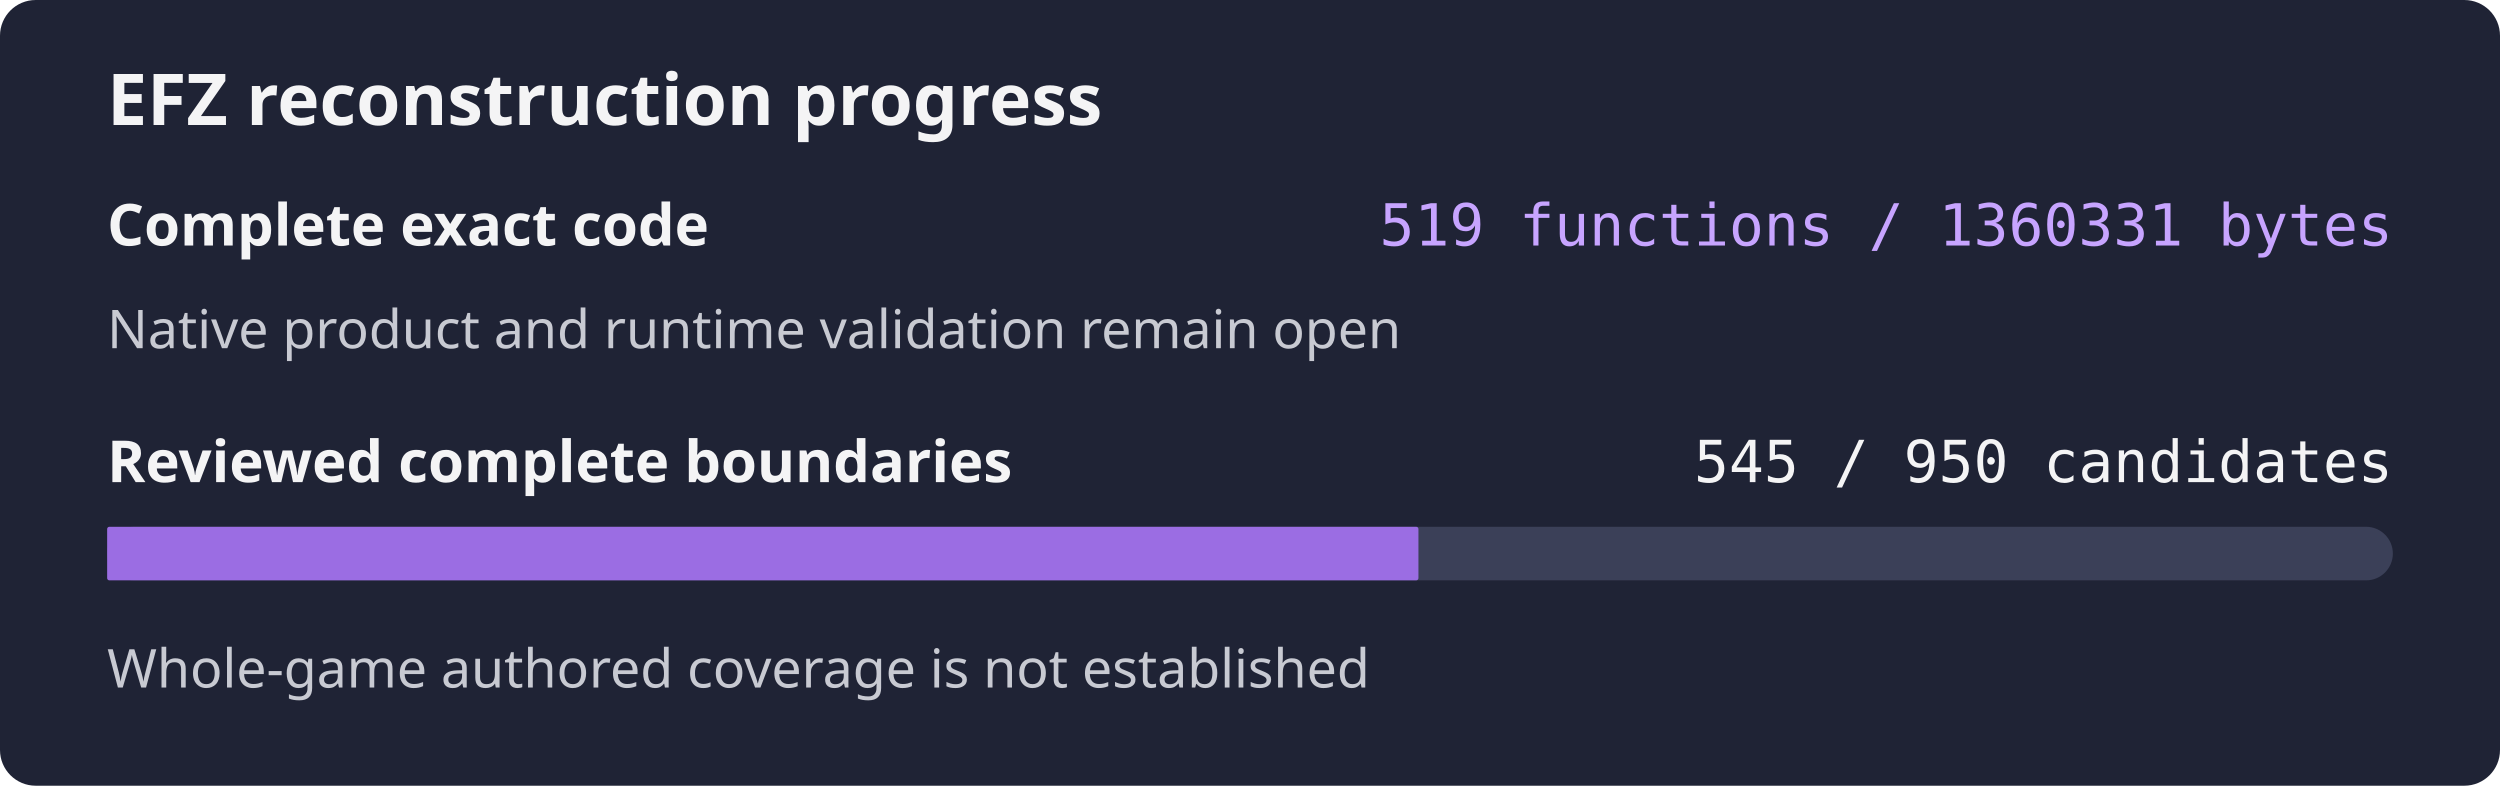
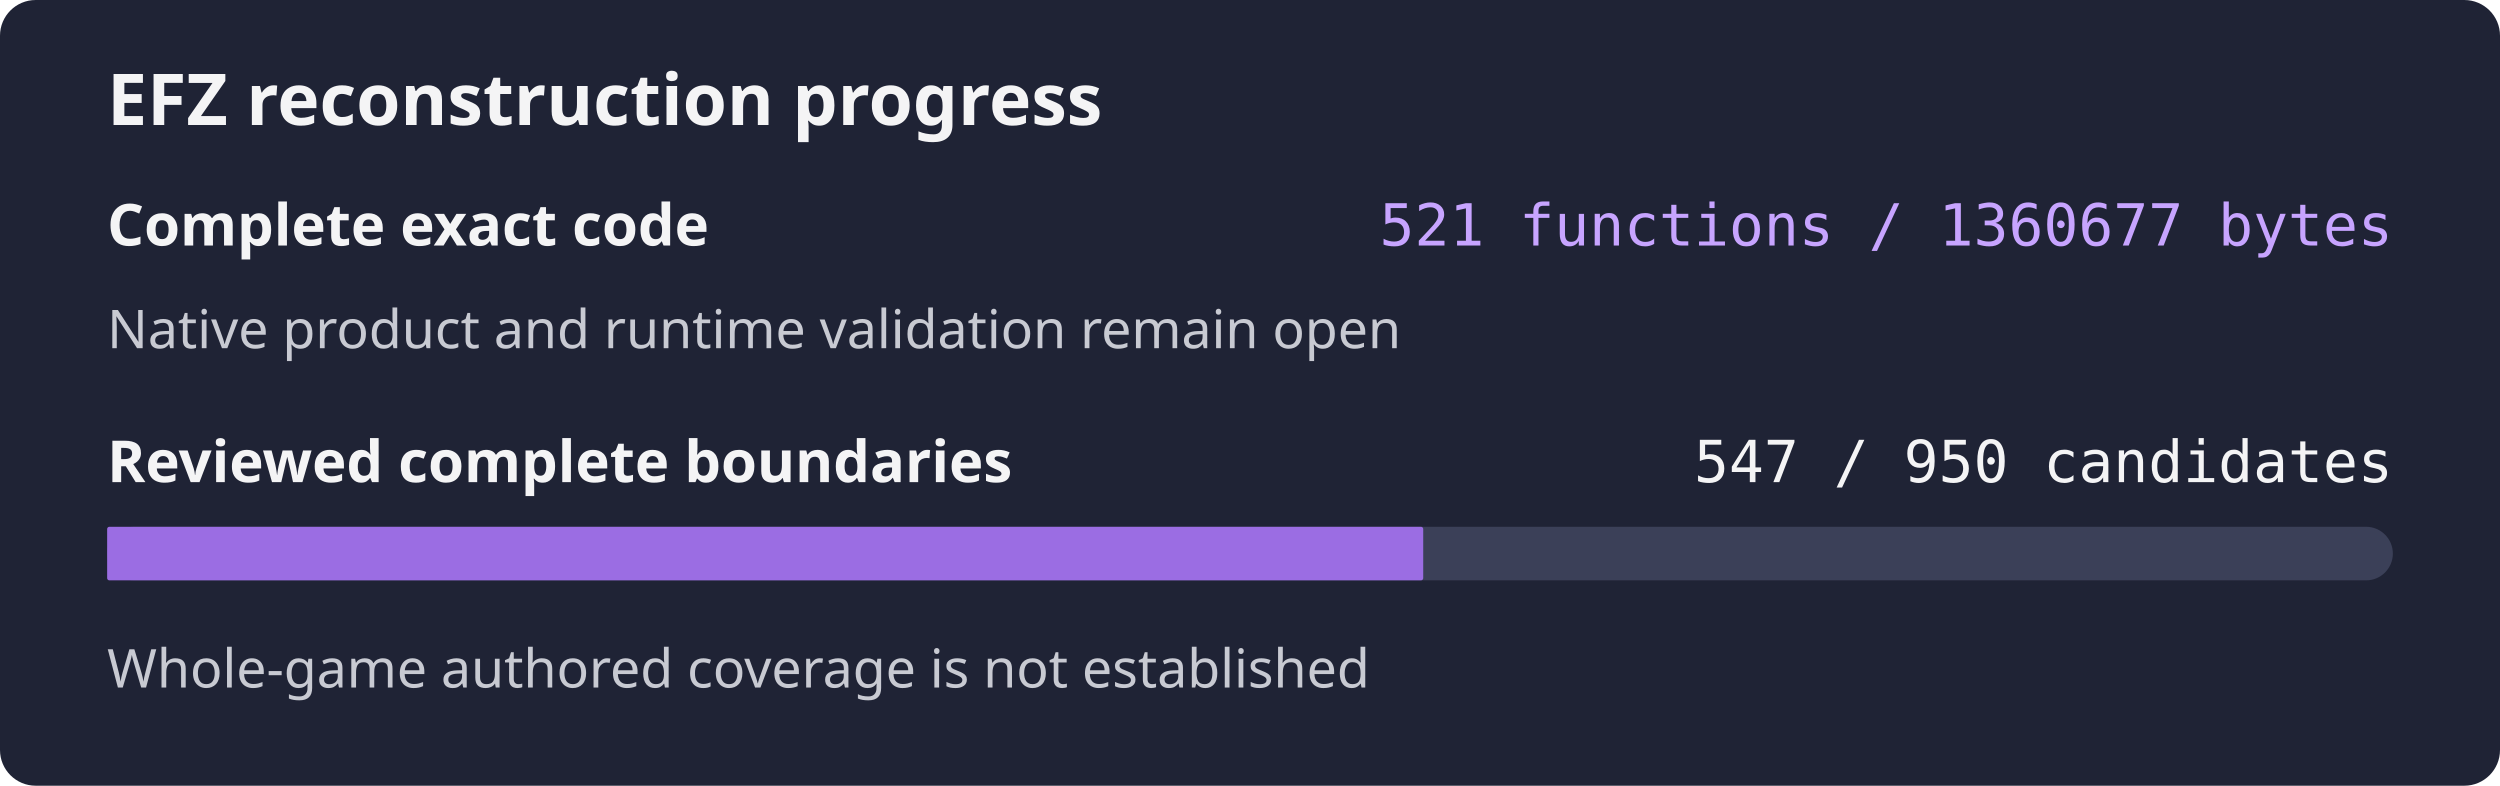
- <svg xmlns="http://www.w3.org/2000/svg" width="560" height="176" role="img" aria-label="EFZ reconstruction: 519 exact functions, 1360331 exact bytes; 545 reviewed boundaries out of 950 candidates">
+ <svg xmlns="http://www.w3.org/2000/svg" width="560" height="176" role="img" aria-label="EFZ reconstruction: 521 exact functions, 1360677 exact bytes; 547 reviewed boundaries out of 950 candidates">
  <rect width="560" height="176" rx="8" fill="#1f2335" />
  <text x="24" y="28" fill="#f4f4f5" font-family="sans-serif" font-size="16" font-weight="600">EFZ reconstruction progress</text>
  <text x="24" y="55" fill="#f4f4f5" font-family="sans-serif" font-size="13" font-weight="600">Complete exact code</text>
-   <text x="536" y="55" fill="#c7a4ff" text-anchor="end" font-family="monospace" font-size="13">519 functions / 1360331 bytes</text>
+   <text x="536" y="55" fill="#c7a4ff" text-anchor="end" font-family="monospace" font-size="13">521 functions / 1360677 bytes</text>
  <text x="24" y="78" fill="#c8cad2" font-family="sans-serif" font-size="12">Native product and runtime validation remain open</text>
  <text x="24" y="108" fill="#f4f4f5" font-family="sans-serif" font-size="13" font-weight="600">Reviewed complete boundaries</text>
-   <text x="536" y="108" fill="#f4f4f5" text-anchor="end" font-family="monospace" font-size="13">545 / 950 candidates</text>
+   <text x="536" y="108" fill="#f4f4f5" text-anchor="end" font-family="monospace" font-size="13">547 / 950 candidates</text>
  <rect x="24" y="118" width="512" height="12" rx="6" fill="#3b4058" />
-   <rect x="24" y="118" width="293.73" height="12" rx="0.5" fill="#9b6de3" />
+   <rect x="24" y="118" width="294.80" height="12" rx="0.5" fill="#9b6de3" />
  <text x="24" y="154" fill="#c8cad2" font-family="sans-serif" font-size="12">Whole-game authored coverage is not established</text>
</svg>
